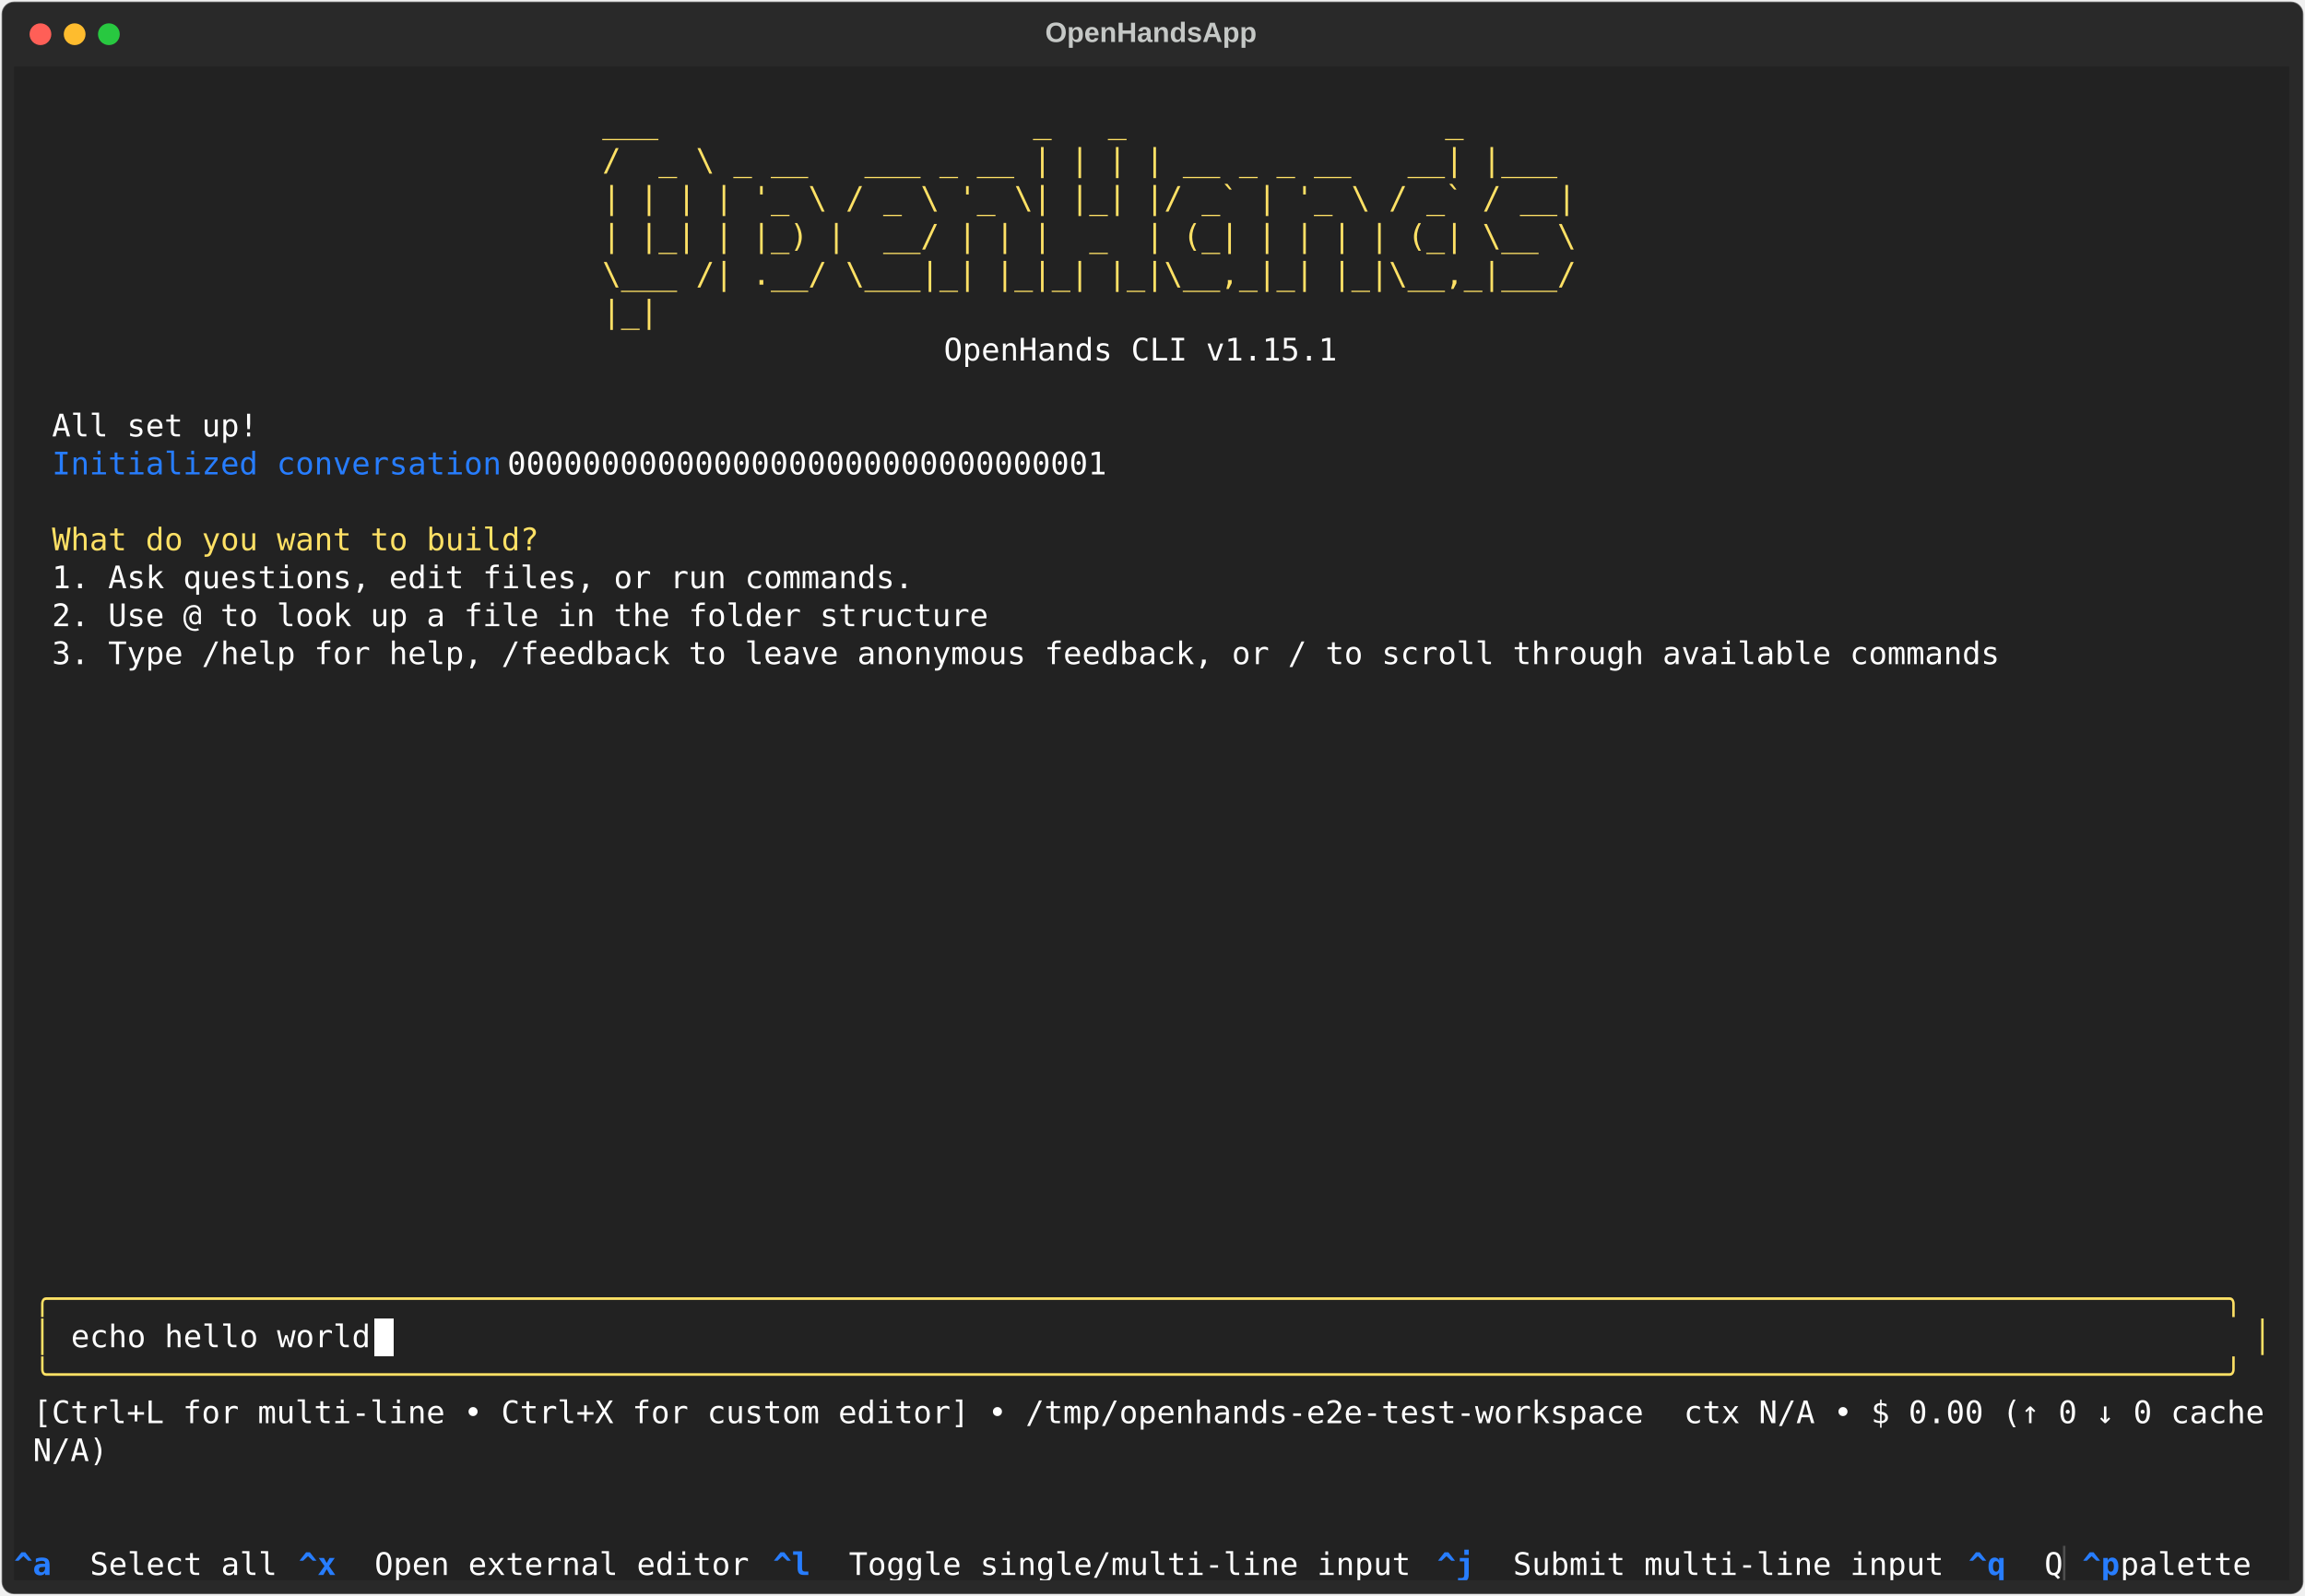
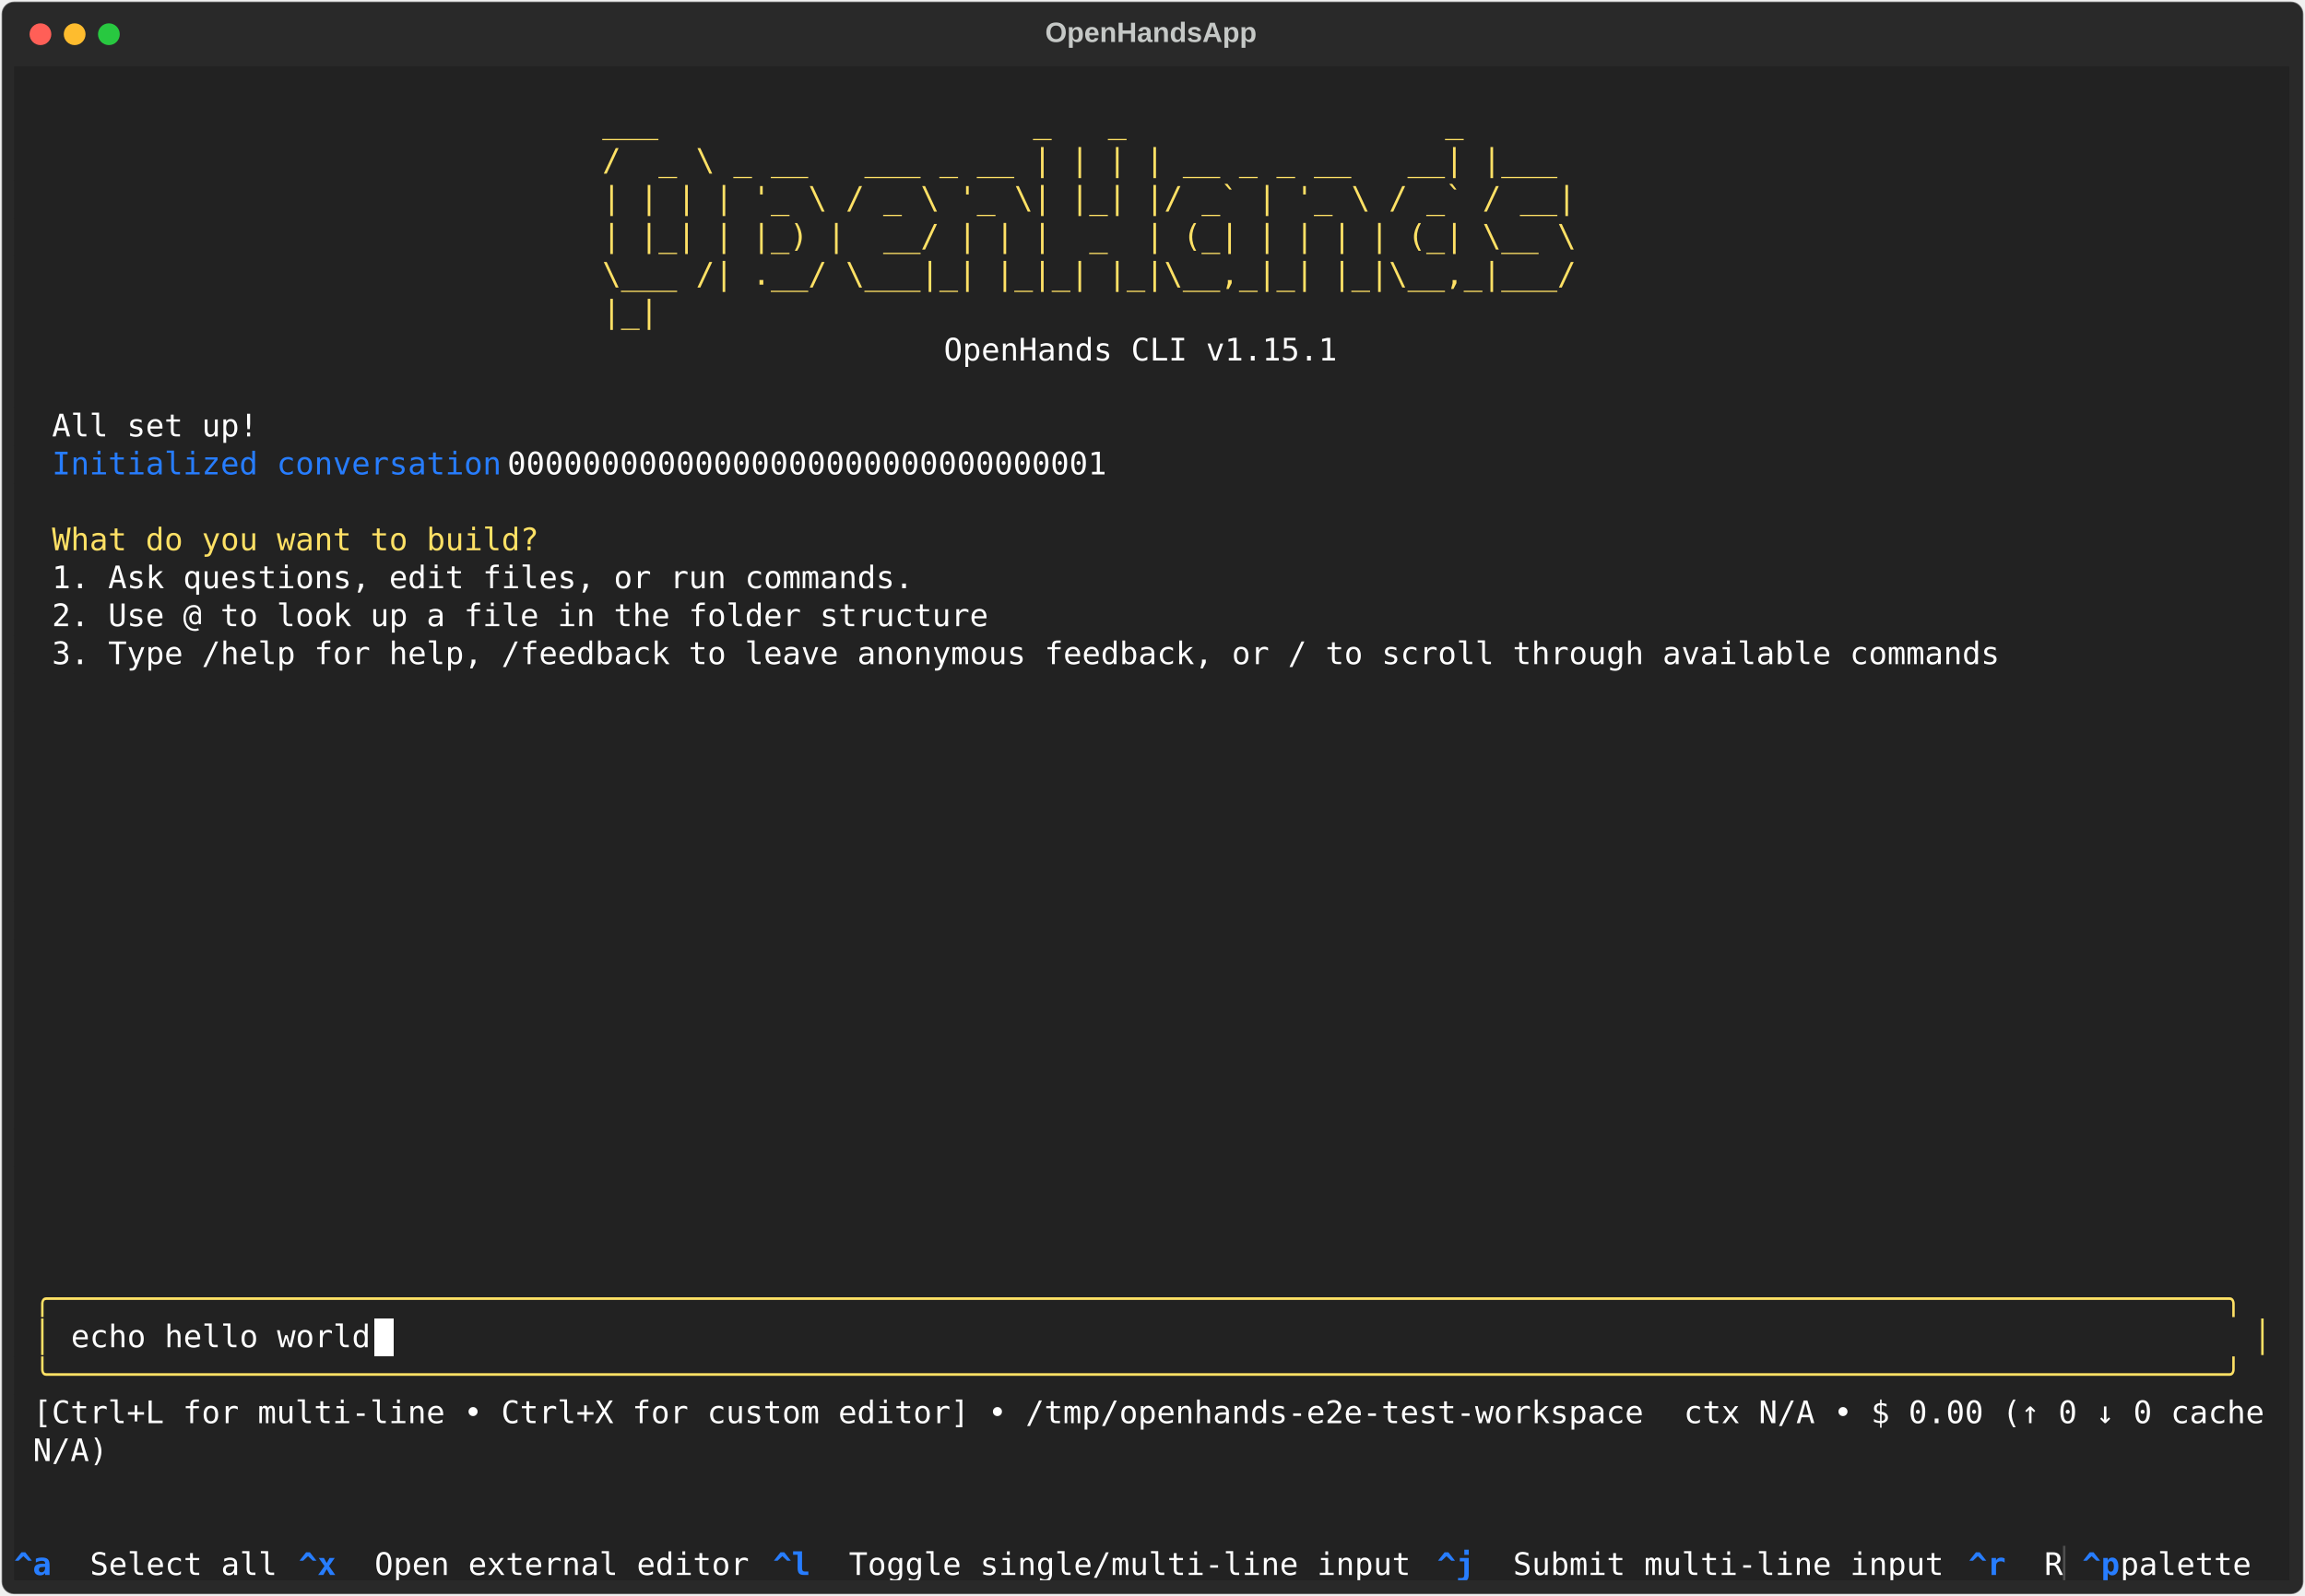
<svg xmlns="http://www.w3.org/2000/svg" class="rich-terminal" viewBox="0 0 1482 1026.0">
  <style>

    @font-face {
        font-family: "Fira Code";
        src: local("FiraCode-Regular"),
                url("https://cdnjs.cloudflare.com/ajax/libs/firacode/6.2.0/woff2/FiraCode-Regular.woff2") format("woff2"),
                url("https://cdnjs.cloudflare.com/ajax/libs/firacode/6.2.0/woff/FiraCode-Regular.woff") format("woff");
        font-style: normal;
        font-weight: 400;
    }
    @font-face {
        font-family: "Fira Code";
        src: local("FiraCode-Bold"),
                url("https://cdnjs.cloudflare.com/ajax/libs/firacode/6.2.0/woff2/FiraCode-Bold.woff2") format("woff2"),
                url("https://cdnjs.cloudflare.com/ajax/libs/firacode/6.2.0/woff/FiraCode-Bold.woff") format("woff");
        font-style: bold;
        font-weight: 700;
    }

    .terminal-matrix {
        font-family: Fira Code, monospace;
        font-size: 20px;
        line-height: 24.4px;
        font-variant-east-asian: full-width;
    }

    .terminal-title {
        font-size: 18px;
        font-weight: bold;
        font-family: arial;
    }

    .terminal-r1 { fill: #c5c8c6 }
.terminal-r2 { fill: #ffe165 }
.terminal-r3 { fill: #ffffff }
.terminal-r4 { fill: #277dff }
.terminal-r5 { fill: #fee165 }
.terminal-r6 { fill: #222222 }
.terminal-r7 { fill: #277dff;font-weight: bold }
.terminal-r8 { fill: #4e4e4e }
    </style>
  <defs>
    <clipPath id="terminal-clip-terminal">
      <rect x="0" y="0" width="1463.0" height="975.0" />
    </clipPath>
    <clipPath id="terminal-line-0">
      <rect x="0" y="1.5" width="1464" height="24.65" />
    </clipPath>
    <clipPath id="terminal-line-1">
      <rect x="0" y="25.9" width="1464" height="24.65" />
    </clipPath>
    <clipPath id="terminal-line-2">
      <rect x="0" y="50.3" width="1464" height="24.65" />
    </clipPath>
    <clipPath id="terminal-line-3">
      <rect x="0" y="74.7" width="1464" height="24.65" />
    </clipPath>
    <clipPath id="terminal-line-4">
      <rect x="0" y="99.1" width="1464" height="24.65" />
    </clipPath>
    <clipPath id="terminal-line-5">
      <rect x="0" y="123.5" width="1464" height="24.65" />
    </clipPath>
    <clipPath id="terminal-line-6">
      <rect x="0" y="147.9" width="1464" height="24.65" />
    </clipPath>
    <clipPath id="terminal-line-7">
      <rect x="0" y="172.3" width="1464" height="24.65" />
    </clipPath>
    <clipPath id="terminal-line-8">
      <rect x="0" y="196.7" width="1464" height="24.65" />
    </clipPath>
    <clipPath id="terminal-line-9">
      <rect x="0" y="221.1" width="1464" height="24.65" />
    </clipPath>
    <clipPath id="terminal-line-10">
      <rect x="0" y="245.5" width="1464" height="24.65" />
    </clipPath>
    <clipPath id="terminal-line-11">
      <rect x="0" y="269.9" width="1464" height="24.65" />
    </clipPath>
    <clipPath id="terminal-line-12">
      <rect x="0" y="294.3" width="1464" height="24.65" />
    </clipPath>
    <clipPath id="terminal-line-13">
      <rect x="0" y="318.7" width="1464" height="24.65" />
    </clipPath>
    <clipPath id="terminal-line-14">
      <rect x="0" y="343.1" width="1464" height="24.65" />
    </clipPath>
    <clipPath id="terminal-line-15">
      <rect x="0" y="367.5" width="1464" height="24.65" />
    </clipPath>
    <clipPath id="terminal-line-16">
      <rect x="0" y="391.9" width="1464" height="24.65" />
    </clipPath>
    <clipPath id="terminal-line-17">
      <rect x="0" y="416.3" width="1464" height="24.65" />
    </clipPath>
    <clipPath id="terminal-line-18">
      <rect x="0" y="440.7" width="1464" height="24.65" />
    </clipPath>
    <clipPath id="terminal-line-19">
      <rect x="0" y="465.1" width="1464" height="24.65" />
    </clipPath>
    <clipPath id="terminal-line-20">
      <rect x="0" y="489.5" width="1464" height="24.65" />
    </clipPath>
    <clipPath id="terminal-line-21">
      <rect x="0" y="513.9" width="1464" height="24.65" />
    </clipPath>
    <clipPath id="terminal-line-22">
      <rect x="0" y="538.3" width="1464" height="24.65" />
    </clipPath>
    <clipPath id="terminal-line-23">
      <rect x="0" y="562.7" width="1464" height="24.65" />
    </clipPath>
    <clipPath id="terminal-line-24">
      <rect x="0" y="587.1" width="1464" height="24.65" />
    </clipPath>
    <clipPath id="terminal-line-25">
      <rect x="0" y="611.5" width="1464" height="24.65" />
    </clipPath>
    <clipPath id="terminal-line-26">
      <rect x="0" y="635.9" width="1464" height="24.65" />
    </clipPath>
    <clipPath id="terminal-line-27">
      <rect x="0" y="660.3" width="1464" height="24.65" />
    </clipPath>
    <clipPath id="terminal-line-28">
      <rect x="0" y="684.7" width="1464" height="24.65" />
    </clipPath>
    <clipPath id="terminal-line-29">
      <rect x="0" y="709.1" width="1464" height="24.65" />
    </clipPath>
    <clipPath id="terminal-line-30">
      <rect x="0" y="733.5" width="1464" height="24.65" />
    </clipPath>
    <clipPath id="terminal-line-31">
      <rect x="0" y="757.9" width="1464" height="24.65" />
    </clipPath>
    <clipPath id="terminal-line-32">
      <rect x="0" y="782.3" width="1464" height="24.65" />
    </clipPath>
    <clipPath id="terminal-line-33">
      <rect x="0" y="806.7" width="1464" height="24.65" />
    </clipPath>
    <clipPath id="terminal-line-34">
      <rect x="0" y="831.1" width="1464" height="24.65" />
    </clipPath>
    <clipPath id="terminal-line-35">
      <rect x="0" y="855.5" width="1464" height="24.65" />
    </clipPath>
    <clipPath id="terminal-line-36">
      <rect x="0" y="879.9" width="1464" height="24.65" />
    </clipPath>
    <clipPath id="terminal-line-37">
      <rect x="0" y="904.3" width="1464" height="24.65" />
    </clipPath>
    <clipPath id="terminal-line-38">
      <rect x="0" y="928.7" width="1464" height="24.65" />
    </clipPath>
  </defs>
  <rect fill="#292929" stroke="rgba(255,255,255,0.35)" stroke-width="1" x="1" y="1" width="1480" height="1024" rx="8" />
  <text class="terminal-title" fill="#c5c8c6" text-anchor="middle" x="740" y="27">OpenHandsApp</text>
  <g transform="translate(26,22)">
    <circle cx="0" cy="0" r="7" fill="#ff5f57" />
    <circle cx="22" cy="0" r="7" fill="#febc2e" />
    <circle cx="44" cy="0" r="7" fill="#28c840" />
  </g>
  <g transform="translate(9, 41)" clip-path="url(#terminal-clip-terminal)">
    <rect fill="#222222" x="0" y="1.5" width="1464" height="24.65" shape-rendering="crispEdges" />
    <rect fill="#222222" x="0" y="25.9" width="378.2" height="24.65" shape-rendering="crispEdges" />
    <rect fill="#222222" x="378.2" y="25.9" width="695.4" height="24.65" shape-rendering="crispEdges" />
    <rect fill="#222222" x="1073.6" y="25.9" width="390.4" height="24.65" shape-rendering="crispEdges" />
    <rect fill="#222222" x="0" y="50.3" width="378.2" height="24.65" shape-rendering="crispEdges" />
    <rect fill="#222222" x="378.2" y="50.3" width="695.4" height="24.65" shape-rendering="crispEdges" />
    <rect fill="#222222" x="1073.6" y="50.3" width="390.4" height="24.65" shape-rendering="crispEdges" />
    <rect fill="#222222" x="0" y="74.7" width="378.2" height="24.65" shape-rendering="crispEdges" />
    <rect fill="#222222" x="378.2" y="74.7" width="695.4" height="24.65" shape-rendering="crispEdges" />
    <rect fill="#222222" x="1073.6" y="74.7" width="390.4" height="24.65" shape-rendering="crispEdges" />
    <rect fill="#222222" x="0" y="99.1" width="378.2" height="24.65" shape-rendering="crispEdges" />
    <rect fill="#222222" x="378.2" y="99.1" width="695.4" height="24.65" shape-rendering="crispEdges" />
    <rect fill="#222222" x="1073.6" y="99.1" width="390.4" height="24.65" shape-rendering="crispEdges" />
    <rect fill="#222222" x="0" y="123.5" width="378.2" height="24.65" shape-rendering="crispEdges" />
    <rect fill="#222222" x="378.2" y="123.5" width="695.4" height="24.65" shape-rendering="crispEdges" />
    <rect fill="#222222" x="1073.6" y="123.5" width="390.4" height="24.65" shape-rendering="crispEdges" />
    <rect fill="#222222" x="0" y="147.9" width="378.2" height="24.65" shape-rendering="crispEdges" />
    <rect fill="#222222" x="378.2" y="147.9" width="695.4" height="24.65" shape-rendering="crispEdges" />
    <rect fill="#222222" x="1073.6" y="147.9" width="390.4" height="24.65" shape-rendering="crispEdges" />
    <rect fill="#222222" x="0" y="172.3" width="597.8" height="24.65" shape-rendering="crispEdges" />
    <rect fill="#222222" x="597.8" y="172.3" width="256.2" height="24.65" shape-rendering="crispEdges" />
    <rect fill="#222222" x="854" y="172.3" width="610" height="24.65" shape-rendering="crispEdges" />
    <rect fill="#222222" x="0" y="196.7" width="1464" height="24.65" shape-rendering="crispEdges" />
    <rect fill="#222222" x="0" y="221.1" width="24.4" height="24.65" shape-rendering="crispEdges" />
    <rect fill="#222222" x="24.4" y="221.1" width="134.2" height="24.65" shape-rendering="crispEdges" />
    <rect fill="#222222" x="158.6" y="221.1" width="1305.4" height="24.65" shape-rendering="crispEdges" />
    <rect fill="#222222" x="0" y="245.5" width="24.4" height="24.65" shape-rendering="crispEdges" />
    <rect fill="#222222" x="24.4" y="245.5" width="292.8" height="24.65" shape-rendering="crispEdges" />
    <rect fill="#222222" x="317.2" y="245.5" width="402.6" height="24.65" shape-rendering="crispEdges" />
    <rect fill="#222222" x="719.8" y="245.5" width="744.2" height="24.65" shape-rendering="crispEdges" />
    <rect fill="#222222" x="0" y="269.9" width="1464" height="24.65" shape-rendering="crispEdges" />
    <rect fill="#222222" x="0" y="294.3" width="24.4" height="24.65" shape-rendering="crispEdges" />
    <rect fill="#222222" x="24.4" y="294.3" width="317.2" height="24.65" shape-rendering="crispEdges" />
    <rect fill="#222222" x="341.6" y="294.3" width="1122.4" height="24.65" shape-rendering="crispEdges" />
    <rect fill="#222222" x="0" y="318.7" width="24.4" height="24.65" shape-rendering="crispEdges" />
    <rect fill="#222222" x="24.4" y="318.7" width="561.2" height="24.65" shape-rendering="crispEdges" />
    <rect fill="#222222" x="585.6" y="318.7" width="878.4" height="24.65" shape-rendering="crispEdges" />
    <rect fill="#222222" x="0" y="343.1" width="24.4" height="24.65" shape-rendering="crispEdges" />
    <rect fill="#222222" x="24.4" y="343.1" width="610" height="24.65" shape-rendering="crispEdges" />
    <rect fill="#222222" x="634.4" y="343.1" width="829.6" height="24.65" shape-rendering="crispEdges" />
    <rect fill="#222222" x="0" y="367.5" width="24.4" height="24.65" shape-rendering="crispEdges" />
    <rect fill="#222222" x="24.4" y="367.5" width="1268.8" height="24.65" shape-rendering="crispEdges" />
    <rect fill="#222222" x="1293.2" y="367.5" width="170.8" height="24.65" shape-rendering="crispEdges" />
    <rect fill="#222222" x="0" y="391.9" width="1464" height="24.65" shape-rendering="crispEdges" />
    <rect fill="#222222" x="0" y="416.3" width="1464" height="24.65" shape-rendering="crispEdges" />
    <rect fill="#222222" x="0" y="440.7" width="1464" height="24.65" shape-rendering="crispEdges" />
    <rect fill="#222222" x="0" y="465.1" width="1464" height="24.65" shape-rendering="crispEdges" />
    <rect fill="#222222" x="0" y="489.5" width="1464" height="24.65" shape-rendering="crispEdges" />
    <rect fill="#222222" x="0" y="513.9" width="1464" height="24.65" shape-rendering="crispEdges" />
    <rect fill="#222222" x="0" y="538.3" width="1464" height="24.65" shape-rendering="crispEdges" />
    <rect fill="#222222" x="0" y="562.7" width="1464" height="24.65" shape-rendering="crispEdges" />
    <rect fill="#222222" x="0" y="587.1" width="1464" height="24.65" shape-rendering="crispEdges" />
    <rect fill="#222222" x="0" y="611.5" width="1464" height="24.65" shape-rendering="crispEdges" />
    <rect fill="#222222" x="0" y="635.9" width="1464" height="24.65" shape-rendering="crispEdges" />
    <rect fill="#222222" x="0" y="660.3" width="1464" height="24.65" shape-rendering="crispEdges" />
    <rect fill="#222222" x="0" y="684.7" width="1464" height="24.65" shape-rendering="crispEdges" />
    <rect fill="#222222" x="0" y="709.1" width="1464" height="24.65" shape-rendering="crispEdges" />
    <rect fill="#222222" x="0" y="733.5" width="1464" height="24.65" shape-rendering="crispEdges" />
    <rect fill="#222222" x="0" y="757.9" width="12.2" height="24.65" shape-rendering="crispEdges" />
    <rect fill="#222222" x="12.2" y="757.9" width="12.2" height="24.65" shape-rendering="crispEdges" />
    <rect fill="#222222" x="24.4" y="757.9" width="1439.6" height="24.65" shape-rendering="crispEdges" />
    <rect fill="#222222" x="0" y="782.3" width="12.2" height="24.65" shape-rendering="crispEdges" />
    <rect fill="#222222" x="12.2" y="782.3" width="1439.6" height="24.65" shape-rendering="crispEdges" />
    <rect fill="#222222" x="1451.8" y="782.3" width="12.2" height="24.65" shape-rendering="crispEdges" />
    <rect fill="#222222" x="0" y="806.7" width="12.2" height="24.65" shape-rendering="crispEdges" />
    <rect fill="#222222" x="12.2" y="806.7" width="12.2" height="24.65" shape-rendering="crispEdges" />
    <rect fill="#222222" x="24.4" y="806.7" width="12.2" height="24.65" shape-rendering="crispEdges" />
    <rect fill="#222222" x="36.6" y="806.7" width="195.2" height="24.65" shape-rendering="crispEdges" />
    <rect fill="#ffffff" x="231.8" y="806.7" width="12.2" height="24.65" shape-rendering="crispEdges" />
    <rect fill="#222222" x="244" y="806.7" width="1183.4" height="24.65" shape-rendering="crispEdges" />
    <rect fill="#222222" x="1427.4" y="806.7" width="12.2" height="24.65" shape-rendering="crispEdges" />
    <rect fill="#222222" x="1439.6" y="806.7" width="12.2" height="24.65" shape-rendering="crispEdges" />
    <rect fill="#222222" x="1451.8" y="806.7" width="12.2" height="24.65" shape-rendering="crispEdges" />
    <rect fill="#222222" x="0" y="831.1" width="12.2" height="24.65" shape-rendering="crispEdges" />
    <rect fill="#222222" x="12.2" y="831.1" width="1439.6" height="24.65" shape-rendering="crispEdges" />
    <rect fill="#222222" x="1451.8" y="831.1" width="12.2" height="24.65" shape-rendering="crispEdges" />
    <rect fill="#222222" x="0" y="855.5" width="12.2" height="24.65" shape-rendering="crispEdges" />
    <rect fill="#222222" x="12.2" y="855.5" width="1061.4" height="24.65" shape-rendering="crispEdges" />
    <rect fill="#222222" x="1073.6" y="855.5" width="378.2" height="24.65" shape-rendering="crispEdges" />
    <rect fill="#222222" x="1451.8" y="855.5" width="12.2" height="24.65" shape-rendering="crispEdges" />
    <rect fill="#222222" x="0" y="879.9" width="12.2" height="24.65" shape-rendering="crispEdges" />
    <rect fill="#222222" x="12.2" y="879.9" width="48.8" height="24.65" shape-rendering="crispEdges" />
    <rect fill="#222222" x="61" y="879.9" width="1403" height="24.65" shape-rendering="crispEdges" />
    <rect fill="#222222" x="0" y="904.3" width="1464" height="24.65" shape-rendering="crispEdges" />
    <rect fill="#222222" x="0" y="928.7" width="1464" height="24.65" shape-rendering="crispEdges" />
    <rect fill="#222222" x="0" y="953.1" width="48.8" height="24.65" shape-rendering="crispEdges" />
    <rect fill="#222222" x="48.8" y="953.1" width="134.2" height="24.65" shape-rendering="crispEdges" />
    <rect fill="#222222" x="183" y="953.1" width="48.8" height="24.65" shape-rendering="crispEdges" />
    <rect fill="#222222" x="231.8" y="953.1" width="256.2" height="24.65" shape-rendering="crispEdges" />
    <rect fill="#222222" x="488" y="953.1" width="48.8" height="24.65" shape-rendering="crispEdges" />
    <rect fill="#222222" x="536.8" y="953.1" width="378.2" height="24.65" shape-rendering="crispEdges" />
    <rect fill="#222222" x="915" y="953.1" width="48.8" height="24.65" shape-rendering="crispEdges" />
    <rect fill="#222222" x="963.8" y="953.1" width="292.8" height="24.65" shape-rendering="crispEdges" />
    <rect fill="#222222" x="1256.6" y="953.1" width="48.8" height="24.65" shape-rendering="crispEdges" />
    <rect fill="#222222" x="1305.4" y="953.1" width="12.2" height="24.65" shape-rendering="crispEdges" />
    <rect fill="#222222" x="1317.6" y="953.1" width="12.2" height="24.65" shape-rendering="crispEdges" />
    <rect fill="#222222" x="1329.8" y="953.1" width="24.4" height="24.65" shape-rendering="crispEdges" />
    <rect fill="#222222" x="1354.2" y="953.1" width="97.6" height="24.65" shape-rendering="crispEdges" />
    <rect fill="#222222" x="1451.8" y="953.1" width="12.2" height="24.65" shape-rendering="crispEdges" />
    <g class="terminal-matrix">
      <text class="terminal-r1" x="1464" y="20" textLength="12.2" clip-path="url(#terminal-line-0)">
</text>
      <text class="terminal-r2" x="378.2" y="44.4" textLength="695.4" clip-path="url(#terminal-line-1)">     ___                    _   _                 _      </text>
      <text class="terminal-r1" x="1464" y="44.4" textLength="12.2" clip-path="url(#terminal-line-1)">
</text>
      <text class="terminal-r2" x="378.2" y="68.8" textLength="695.4" clip-path="url(#terminal-line-2)">    /  _ \ _ __   ___ _ __ | | | | __ _ _ __   __| |___  </text>
      <text class="terminal-r1" x="1464" y="68.8" textLength="12.2" clip-path="url(#terminal-line-2)">
</text>
      <text class="terminal-r2" x="378.2" y="93.2" textLength="695.4" clip-path="url(#terminal-line-3)">    | | | | '_ \ / _ \ '_ \| |_| |/ _` | '_ \ / _` / __| </text>
      <text class="terminal-r1" x="1464" y="93.2" textLength="12.2" clip-path="url(#terminal-line-3)">
</text>
      <text class="terminal-r2" x="378.2" y="117.6" textLength="695.4" clip-path="url(#terminal-line-4)">    | |_| | |_) |  __/ | | |  _  | (_| | | | | (_| \__ \ </text>
      <text class="terminal-r1" x="1464" y="117.6" textLength="12.2" clip-path="url(#terminal-line-4)">
</text>
      <text class="terminal-r2" x="378.2" y="142" textLength="695.4" clip-path="url(#terminal-line-5)">    \___ /| .__/ \___|_| |_|_| |_|\__,_|_| |_|\__,_|___/ </text>
      <text class="terminal-r1" x="1464" y="142" textLength="12.2" clip-path="url(#terminal-line-5)">
</text>
      <text class="terminal-r2" x="378.2" y="166.4" textLength="695.4" clip-path="url(#terminal-line-6)">          |_|                                            </text>
      <text class="terminal-r1" x="1464" y="166.4" textLength="12.2" clip-path="url(#terminal-line-6)">
</text>
      <text class="terminal-r3" x="597.8" y="190.8" textLength="256.2" clip-path="url(#terminal-line-7)">OpenHands CLI v1.15.1</text>
      <text class="terminal-r1" x="1464" y="190.8" textLength="12.2" clip-path="url(#terminal-line-7)">
</text>
      <text class="terminal-r1" x="1464" y="215.2" textLength="12.2" clip-path="url(#terminal-line-8)">
</text>
      <text class="terminal-r3" x="24.4" y="239.6" textLength="134.2" clip-path="url(#terminal-line-9)">All set up!</text>
      <text class="terminal-r1" x="1464" y="239.6" textLength="12.2" clip-path="url(#terminal-line-9)">
</text>
      <text class="terminal-r4" x="24.4" y="264" textLength="292.8" clip-path="url(#terminal-line-10)">Initialized conversation</text>
      <text class="terminal-r3" x="317.2" y="264" textLength="402.6" clip-path="url(#terminal-line-10)"> 00000000000000000000000000000001</text>
      <text class="terminal-r1" x="1464" y="264" textLength="12.2" clip-path="url(#terminal-line-10)">
</text>
      <text class="terminal-r1" x="1464" y="288.4" textLength="12.2" clip-path="url(#terminal-line-11)">
</text>
      <text class="terminal-r2" x="24.4" y="312.8" textLength="317.2" clip-path="url(#terminal-line-12)">What do you want to build?</text>
      <text class="terminal-r1" x="1464" y="312.8" textLength="12.2" clip-path="url(#terminal-line-12)">
</text>
      <text class="terminal-r3" x="24.4" y="337.2" textLength="561.2" clip-path="url(#terminal-line-13)">1. Ask questions, edit files, or run commands.</text>
      <text class="terminal-r1" x="1464" y="337.2" textLength="12.2" clip-path="url(#terminal-line-13)">
</text>
      <text class="terminal-r3" x="24.4" y="361.6" textLength="610" clip-path="url(#terminal-line-14)">2. Use @ to look up a file in the folder structure</text>
      <text class="terminal-r1" x="1464" y="361.6" textLength="12.2" clip-path="url(#terminal-line-14)">
</text>
      <text class="terminal-r3" x="24.4" y="386" textLength="1268.8" clip-path="url(#terminal-line-15)">3. Type /help for help, /feedback to leave anonymous feedback, or / to scroll through available commands</text>
      <text class="terminal-r1" x="1464" y="386" textLength="12.2" clip-path="url(#terminal-line-15)">
</text>
      <text class="terminal-r1" x="1464" y="410.4" textLength="12.2" clip-path="url(#terminal-line-16)">
</text>
      <text class="terminal-r1" x="1464" y="434.8" textLength="12.2" clip-path="url(#terminal-line-17)">
</text>
      <text class="terminal-r1" x="1464" y="459.2" textLength="12.2" clip-path="url(#terminal-line-18)">
</text>
      <text class="terminal-r1" x="1464" y="483.6" textLength="12.2" clip-path="url(#terminal-line-19)">
</text>
      <text class="terminal-r1" x="1464" y="508" textLength="12.2" clip-path="url(#terminal-line-20)">
</text>
      <text class="terminal-r1" x="1464" y="532.4" textLength="12.2" clip-path="url(#terminal-line-21)">
</text>
      <text class="terminal-r1" x="1464" y="556.8" textLength="12.2" clip-path="url(#terminal-line-22)">
</text>
      <text class="terminal-r1" x="1464" y="581.2" textLength="12.2" clip-path="url(#terminal-line-23)">
</text>
      <text class="terminal-r1" x="1464" y="605.6" textLength="12.2" clip-path="url(#terminal-line-24)">
</text>
      <text class="terminal-r1" x="1464" y="630" textLength="12.2" clip-path="url(#terminal-line-25)">
</text>
      <text class="terminal-r1" x="1464" y="654.4" textLength="12.2" clip-path="url(#terminal-line-26)">
</text>
      <text class="terminal-r1" x="1464" y="678.8" textLength="12.2" clip-path="url(#terminal-line-27)">
</text>
      <text class="terminal-r1" x="1464" y="703.2" textLength="12.2" clip-path="url(#terminal-line-28)">
</text>
      <text class="terminal-r1" x="1464" y="727.6" textLength="12.2" clip-path="url(#terminal-line-29)">
</text>
      <text class="terminal-r1" x="1464" y="752" textLength="12.2" clip-path="url(#terminal-line-30)">
</text>
      <text class="terminal-r1" x="1464" y="776.4" textLength="12.2" clip-path="url(#terminal-line-31)">
</text>
      <text class="terminal-r5" x="12.2" y="800.8" textLength="1439.6" clip-path="url(#terminal-line-32)">╭────────────────────────────────────────────────────────────────────────────────────────────────────────────────────╮</text>
      <text class="terminal-r1" x="1464" y="800.8" textLength="12.2" clip-path="url(#terminal-line-32)">
</text>
      <text class="terminal-r5" x="12.2" y="825.2" textLength="12.2" clip-path="url(#terminal-line-33)">│</text>
      <text class="terminal-r3" x="36.6" y="825.2" textLength="195.2" clip-path="url(#terminal-line-33)">echo hello world</text>
      <text class="terminal-r5" x="1439.6" y="825.2" textLength="12.2" clip-path="url(#terminal-line-33)">│</text>
      <text class="terminal-r1" x="1464" y="825.2" textLength="12.2" clip-path="url(#terminal-line-33)">
</text>
      <text class="terminal-r5" x="12.2" y="849.6" textLength="1439.6" clip-path="url(#terminal-line-34)">╰────────────────────────────────────────────────────────────────────────────────────────────────────────────────────╯</text>
      <text class="terminal-r1" x="1464" y="849.6" textLength="12.2" clip-path="url(#terminal-line-34)">
</text>
      <text class="terminal-r3" x="12.2" y="874" textLength="1061.4" clip-path="url(#terminal-line-35)">[Ctrl+L for multi-line • Ctrl+X for custom editor] • /tmp/openhands-e2e-test-workspace </text>
      <text class="terminal-r3" x="1073.6" y="874" textLength="378.2" clip-path="url(#terminal-line-35)">ctx N/A • $ 0.00 (↑ 0 ↓ 0 cache</text>
      <text class="terminal-r1" x="1464" y="874" textLength="12.2" clip-path="url(#terminal-line-35)">
</text>
      <text class="terminal-r3" x="12.2" y="898.4" textLength="48.8" clip-path="url(#terminal-line-36)">N/A)</text>
      <text class="terminal-r1" x="1464" y="898.4" textLength="12.2" clip-path="url(#terminal-line-36)">
</text>
      <text class="terminal-r1" x="1464" y="922.8" textLength="12.2" clip-path="url(#terminal-line-37)">
</text>
      <text class="terminal-r1" x="1464" y="947.2" textLength="12.2" clip-path="url(#terminal-line-38)">
</text>
      <text class="terminal-r7" x="0" y="971.6" textLength="48.8" clip-path="url(#terminal-line-39)"> ^a </text>
      <text class="terminal-r3" x="48.8" y="971.6" textLength="134.2" clip-path="url(#terminal-line-39)">Select all </text>
      <text class="terminal-r7" x="183" y="971.6" textLength="48.8" clip-path="url(#terminal-line-39)"> ^x </text>
      <text class="terminal-r3" x="231.8" y="971.6" textLength="256.2" clip-path="url(#terminal-line-39)">Open external editor </text>
      <text class="terminal-r7" x="488" y="971.6" textLength="48.8" clip-path="url(#terminal-line-39)"> ^l </text>
      <text class="terminal-r3" x="536.8" y="971.6" textLength="378.2" clip-path="url(#terminal-line-39)">Toggle single/multi-line input </text>
      <text class="terminal-r7" x="915" y="971.6" textLength="48.8" clip-path="url(#terminal-line-39)"> ^j </text>
      <text class="terminal-r3" x="963.8" y="971.6" textLength="292.8" clip-path="url(#terminal-line-39)">Submit multi-line input </text>
-       <text class="terminal-r7" x="1256.6" y="971.6" textLength="48.8" clip-path="url(#terminal-line-39)"> ^q </text>
-       <text class="terminal-r3" x="1305.4" y="971.6" textLength="12.2" clip-path="url(#terminal-line-39)">Q</text>
+       <text class="terminal-r7" x="1256.6" y="971.6" textLength="48.8" clip-path="url(#terminal-line-39)"> ^r </text>
+       <text class="terminal-r3" x="1305.4" y="971.6" textLength="12.2" clip-path="url(#terminal-line-39)">R</text>
      <text class="terminal-r8" x="1317.6" y="971.6" textLength="12.2" clip-path="url(#terminal-line-39)">▏</text>
      <text class="terminal-r7" x="1329.8" y="971.6" textLength="24.4" clip-path="url(#terminal-line-39)">^p</text>
      <text class="terminal-r3" x="1354.2" y="971.6" textLength="97.6" clip-path="url(#terminal-line-39)"> palette</text>
    </g>
  </g>
</svg>
